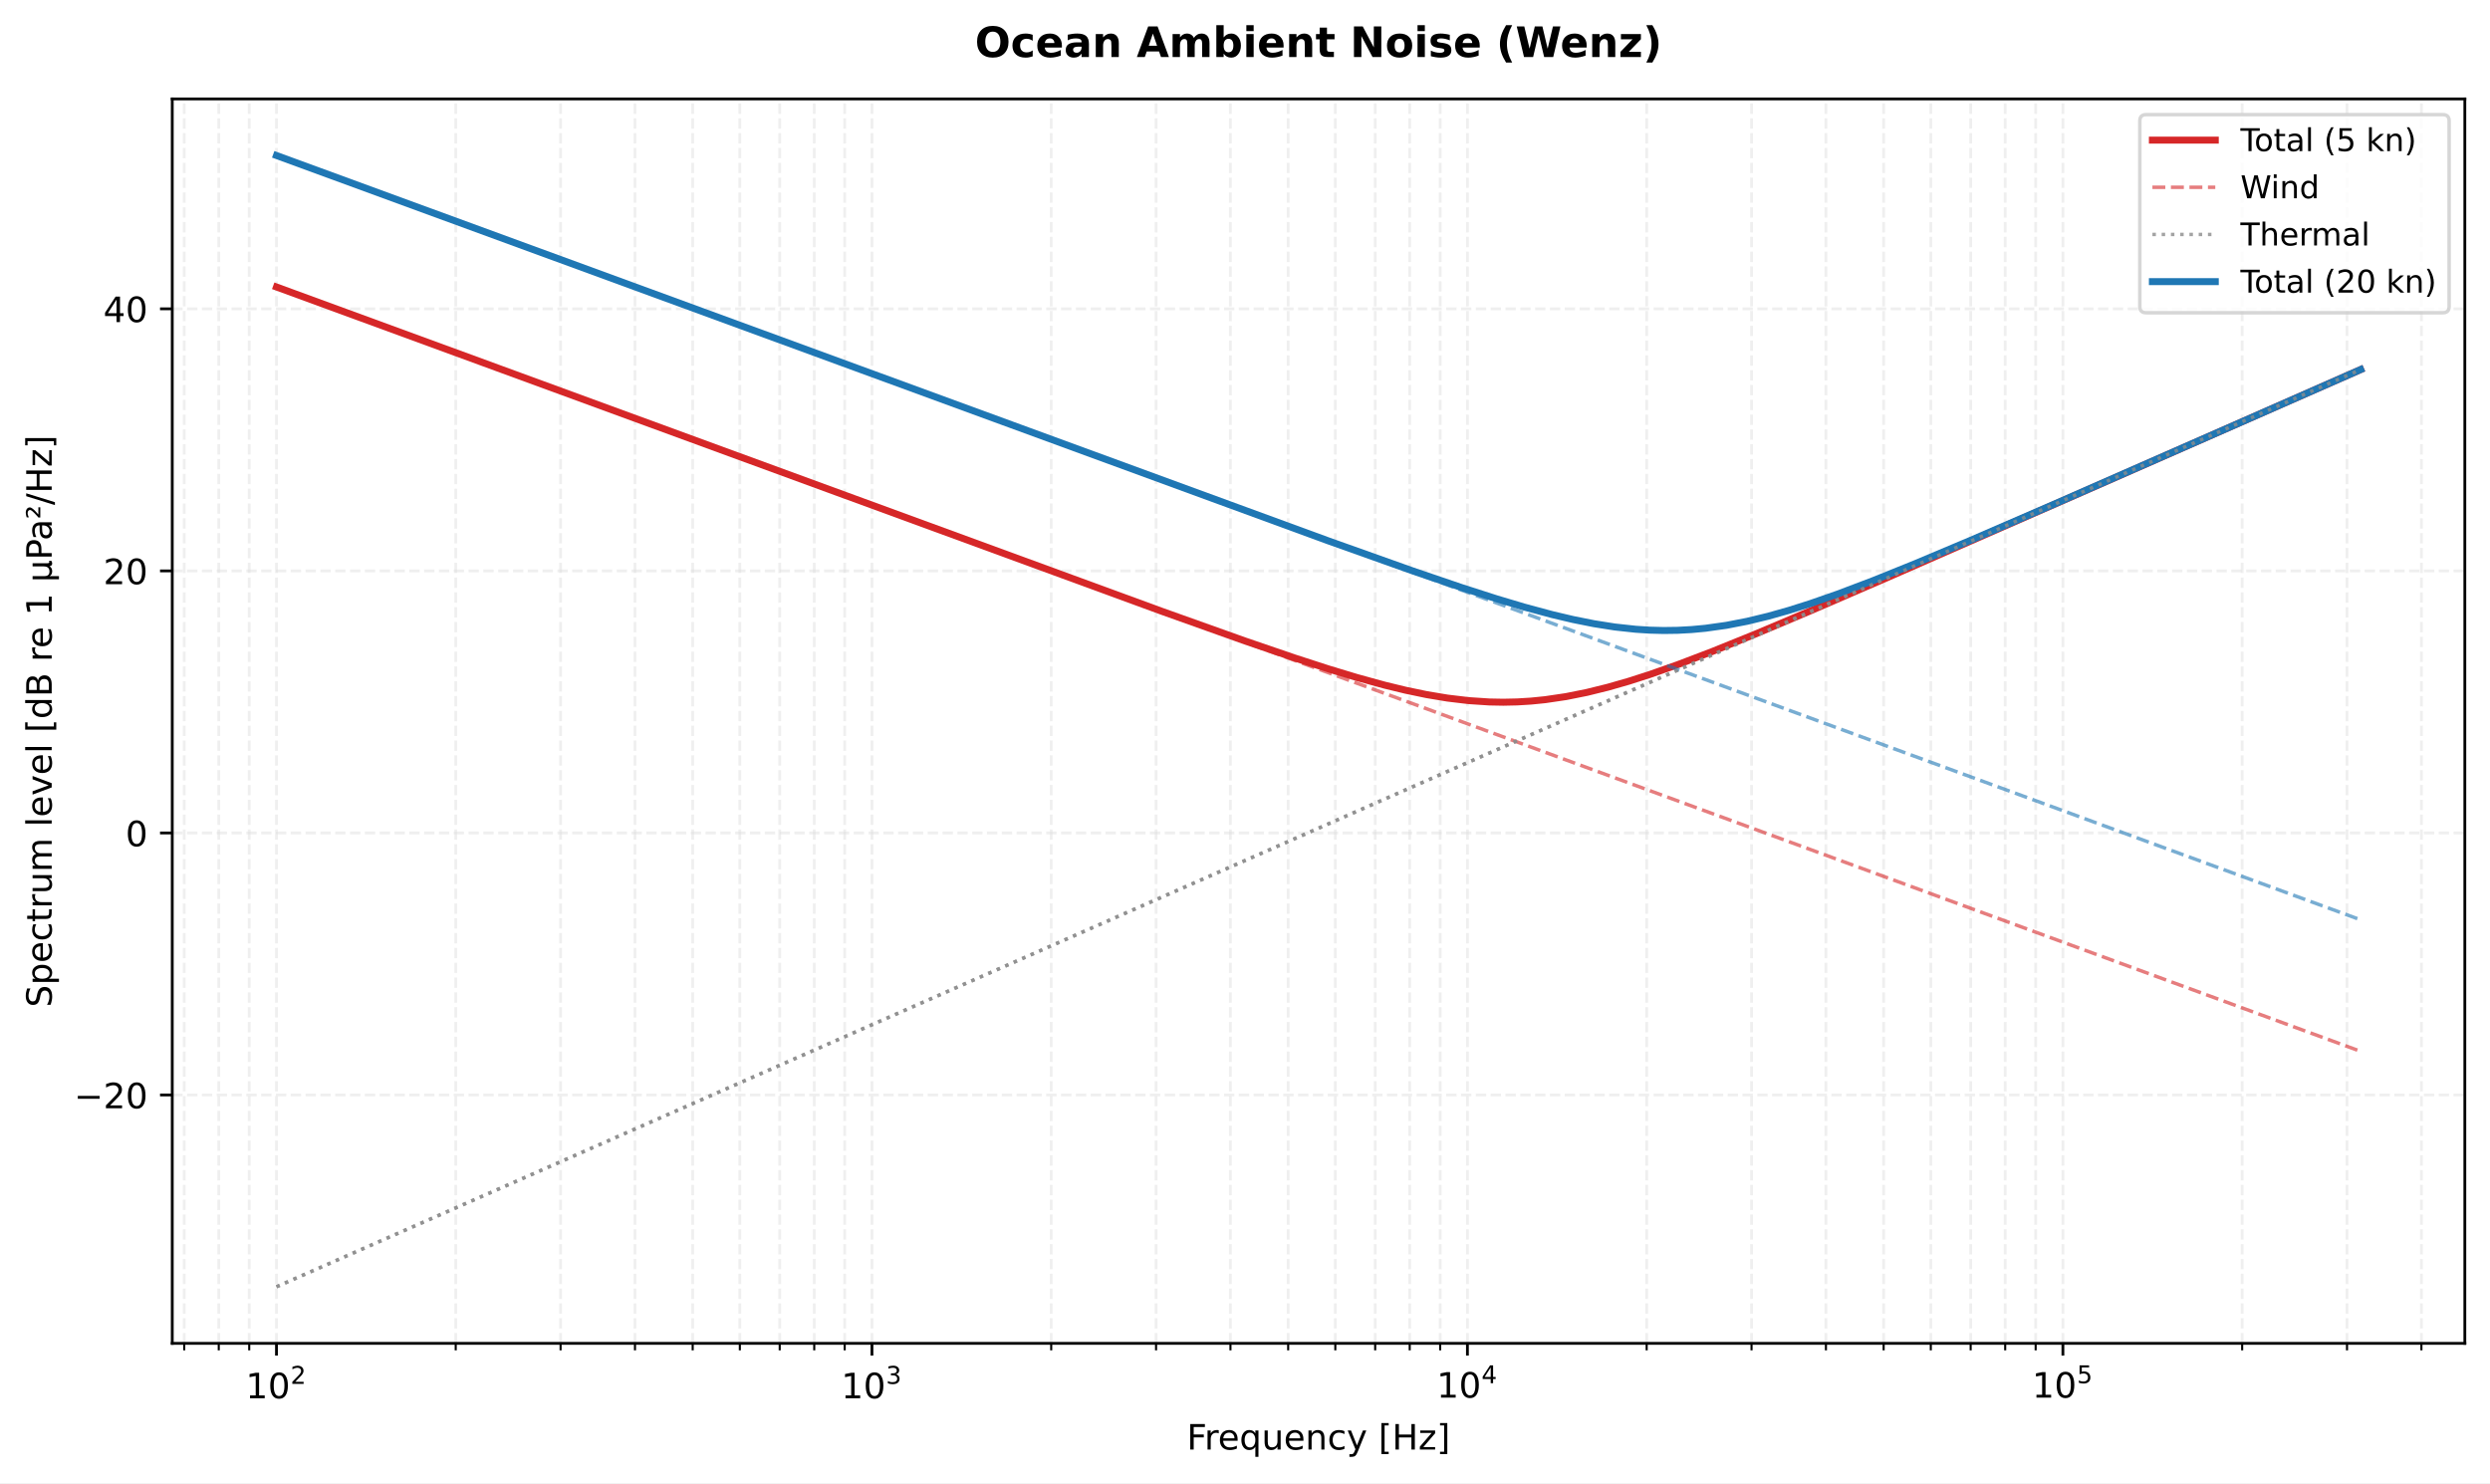
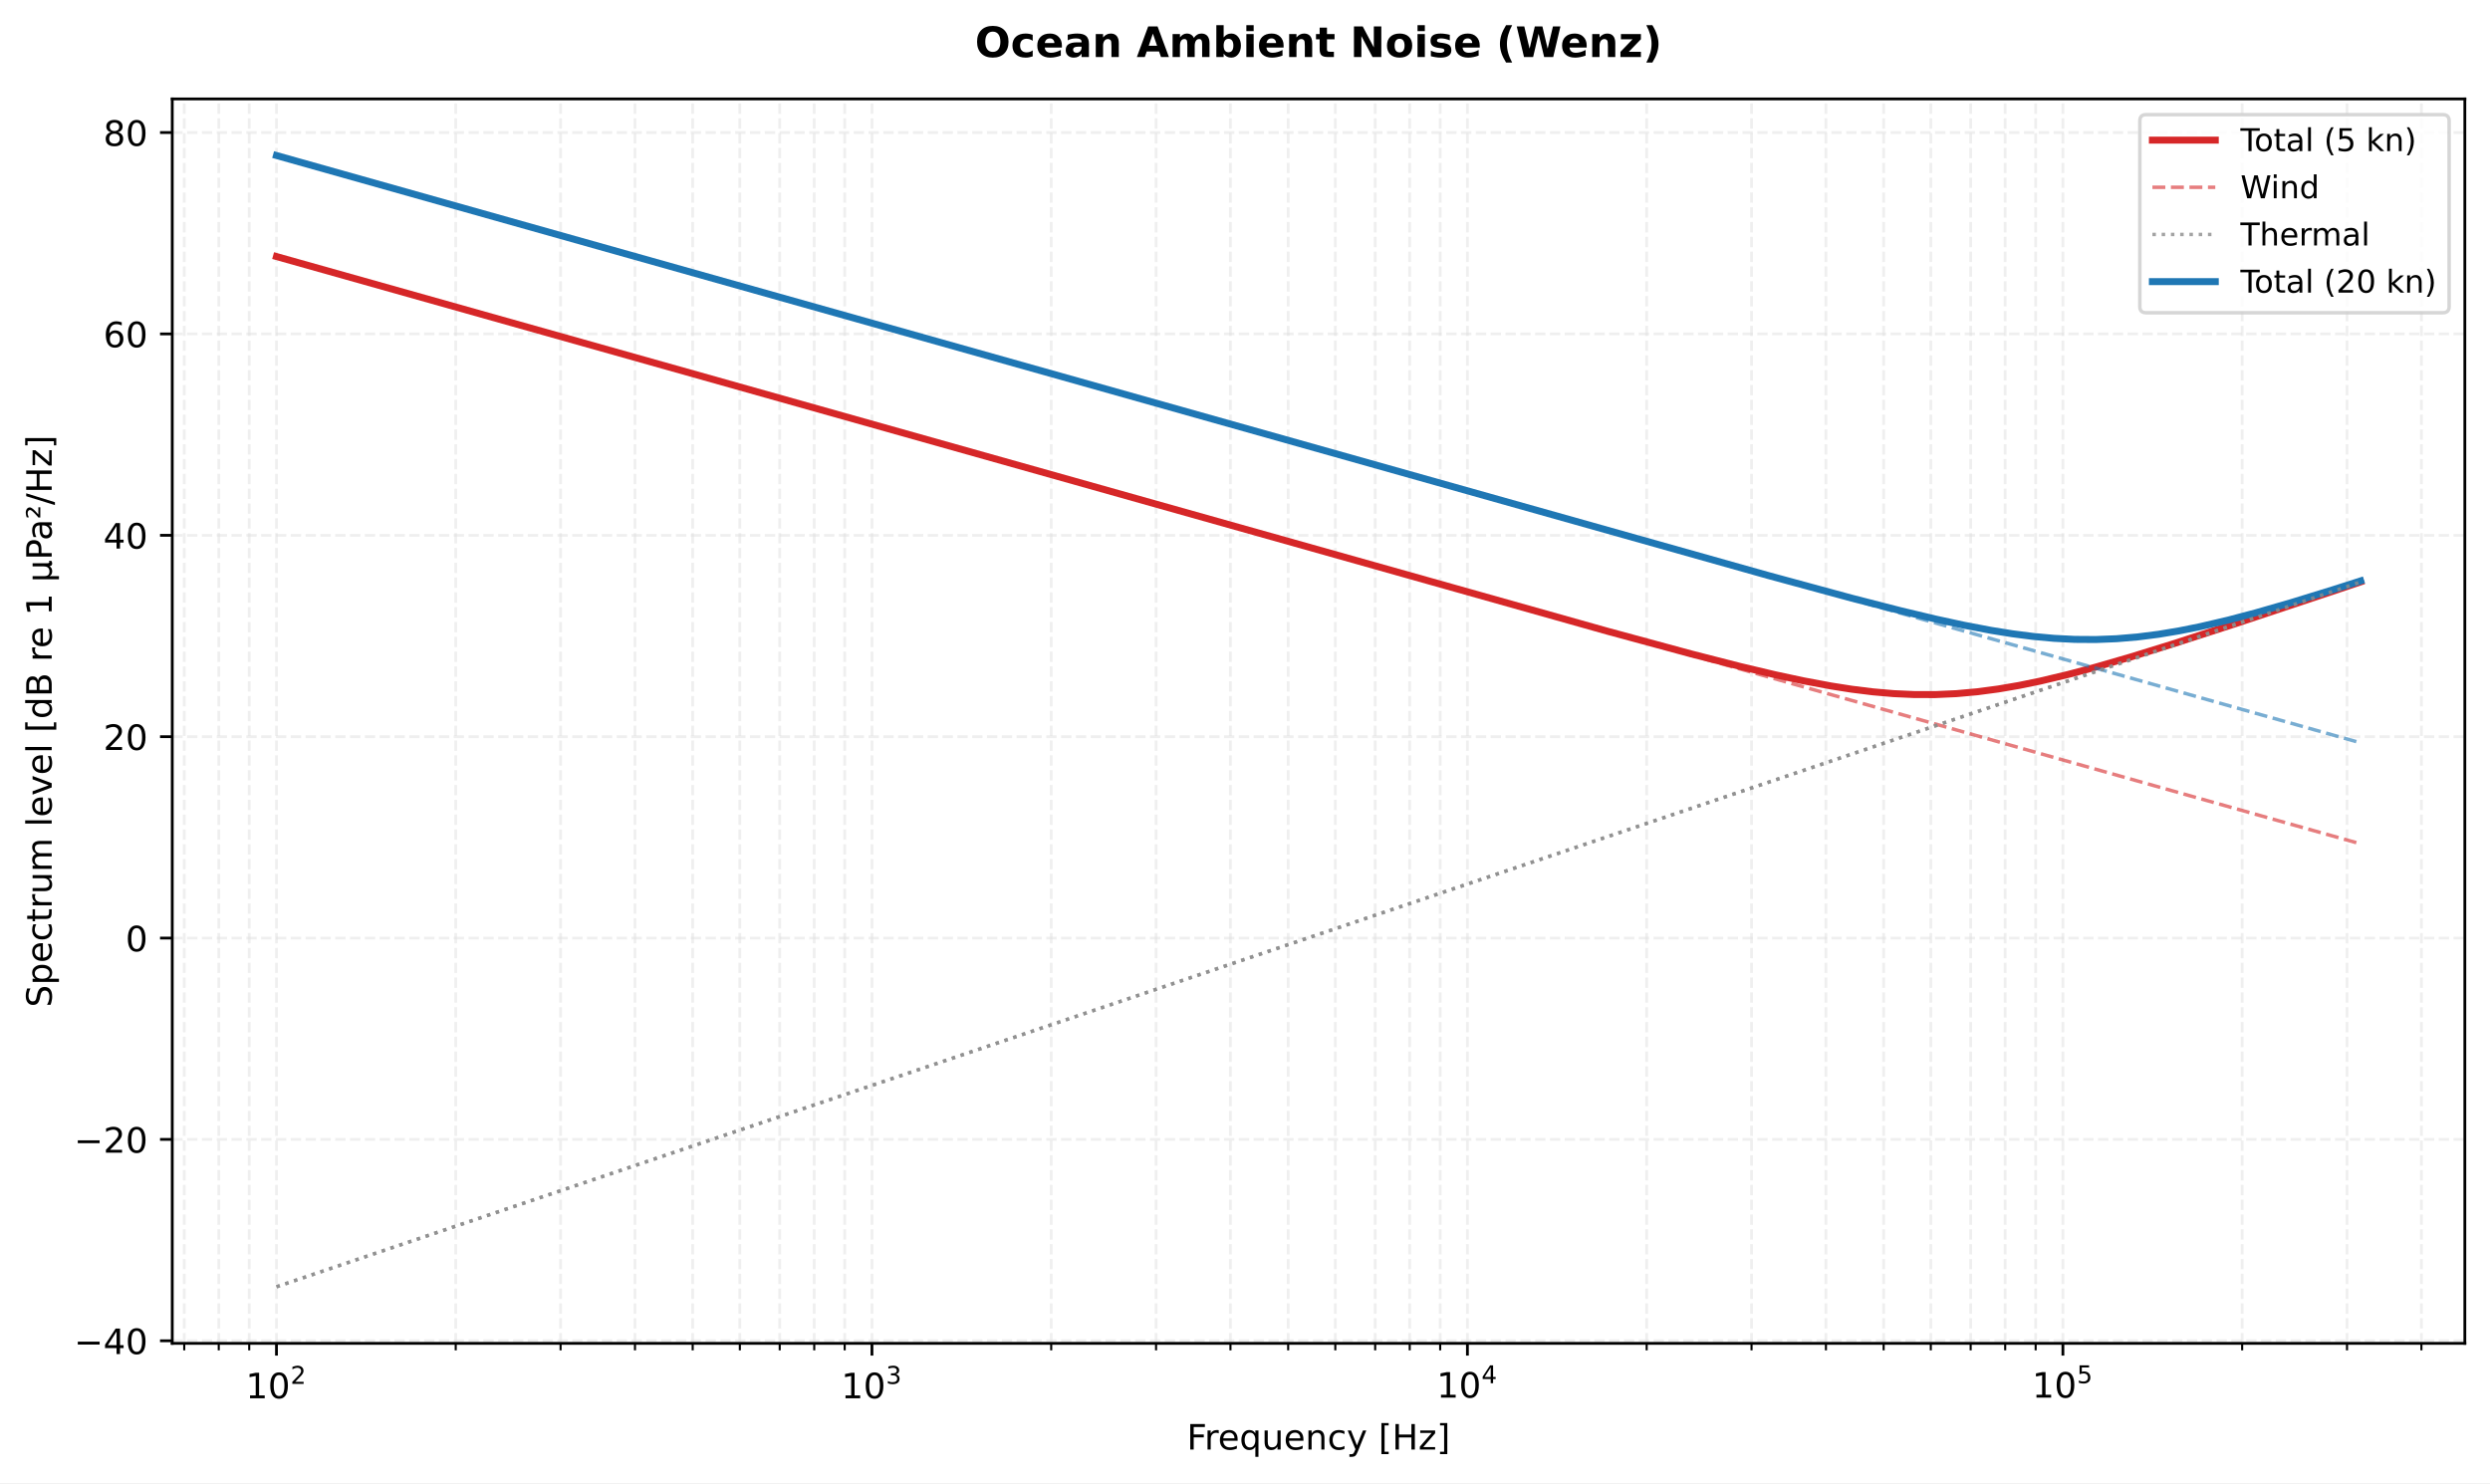
<svg xmlns="http://www.w3.org/2000/svg" xmlns:xlink="http://www.w3.org/1999/xlink" width="712.703pt" height="424.517pt" viewBox="0 0 712.703 424.517" version="1.1">
  <defs>
    <style type="text/css">*{stroke-linejoin: round; stroke-linecap: butt}</style>
  </defs>
  <g id="figure_1">
    <g id="patch_1">
      <path d="M 0 424.517  L 712.703 424.517  L 712.703 0  L 0 0  z " style="fill: #ffffff" />
    </g>
    <g id="axes_1">
      <g id="patch_2">
        <path d="M 49.305 384.513  L 705.503 384.513  L 705.503 28.318  L 49.305 28.318  z " style="fill: #ffffff" />
      </g>
      <g id="matplotlib.axis_1">
        <g id="xtick_1">
          <g id="line2d_1">
            <path d="M 79.133 384.513  L 79.133 28.318  " clip-path="url(#p67a39b781a)" style="fill: none; stroke-dasharray: 2.96,1.28; stroke-dashoffset: 0; stroke: #e0e0e0; stroke-opacity: 0.5; stroke-width: 0.8" />
          </g>
          <g id="line2d_2">
            <defs>
              <path id="m3d27035b55" d="M 0 0  L 0 3.5  " style="stroke: #000000; stroke-width: 0.8" />
            </defs>
            <g>
              <use xlink:href="#m3d27035b55" x="79.133" y="384.513" style="stroke: #000000; stroke-width: 0.8" />
            </g>
          </g>
          <g id="text_1">
            <g transform="translate(70.33263 400.9134)">
              <text>
                <tspan x="0" y="-0.675" style="font-size: 10px; font-family: 'DejaVu Sans'">1</tspan>
                <tspan x="6.362" y="-0.675" style="font-size: 10px; font-family: 'DejaVu Sans'">0</tspan>
                <tspan x="12.82" y="-4.805" style="font-size: 7px; font-family: 'DejaVu Sans'">2</tspan>
              </text>
            </g>
          </g>
        </g>
        <g id="xtick_2">
          <g id="line2d_3">
            <path d="M 249.574 384.513  L 249.574 28.318  " clip-path="url(#p67a39b781a)" style="fill: none; stroke-dasharray: 2.96,1.28; stroke-dashoffset: 0; stroke: #e0e0e0; stroke-opacity: 0.5; stroke-width: 0.8" />
          </g>
          <g id="line2d_4">
            <g>
              <use xlink:href="#m3d27035b55" x="249.574" y="384.513" style="stroke: #000000; stroke-width: 0.8" />
            </g>
          </g>
          <g id="text_2">
            <g transform="translate(240.7736 400.9134)">
              <text>
                <tspan x="0" y="-0.675" style="font-size: 10px; font-family: 'DejaVu Sans'">1</tspan>
                <tspan x="6.362" y="-0.675" style="font-size: 10px; font-family: 'DejaVu Sans'">0</tspan>
                <tspan x="12.82" y="-4.805" style="font-size: 7px; font-family: 'DejaVu Sans'">3</tspan>
              </text>
            </g>
          </g>
        </g>
        <g id="xtick_3">
          <g id="line2d_5">
            <path d="M 420.015 384.513  L 420.015 28.318  " clip-path="url(#p67a39b781a)" style="fill: none; stroke-dasharray: 2.96,1.28; stroke-dashoffset: 0; stroke: #e0e0e0; stroke-opacity: 0.5; stroke-width: 0.8" />
          </g>
          <g id="line2d_6">
            <g>
              <use xlink:href="#m3d27035b55" x="420.015" y="384.513" style="stroke: #000000; stroke-width: 0.8" />
            </g>
          </g>
          <g id="text_3">
            <g transform="translate(411.2145 400.8134)">
              <text>
                <tspan x="0" y="-0.762" style="font-size: 10px; font-family: 'DejaVu Sans'">1</tspan>
                <tspan x="6.362" y="-0.762" style="font-size: 10px; font-family: 'DejaVu Sans'">0</tspan>
                <tspan x="12.82" y="-4.892" style="font-size: 7px; font-family: 'DejaVu Sans'">4</tspan>
              </text>
            </g>
          </g>
        </g>
        <g id="xtick_4">
          <g id="line2d_7">
            <path d="M 590.455 384.513  L 590.455 28.318  " clip-path="url(#p67a39b781a)" style="fill: none; stroke-dasharray: 2.96,1.28; stroke-dashoffset: 0; stroke: #e0e0e0; stroke-opacity: 0.5; stroke-width: 0.8" />
          </g>
          <g id="line2d_8">
            <g>
              <use xlink:href="#m3d27035b55" x="590.455" y="384.513" style="stroke: #000000; stroke-width: 0.8" />
            </g>
          </g>
          <g id="text_4">
            <g transform="translate(581.6555 400.8134)">
              <text>
                <tspan x="0" y="-0.762" style="font-size: 10px; font-family: 'DejaVu Sans'">1</tspan>
                <tspan x="6.362" y="-0.762" style="font-size: 10px; font-family: 'DejaVu Sans'">0</tspan>
                <tspan x="12.82" y="-4.892" style="font-size: 7px; font-family: 'DejaVu Sans'">5</tspan>
              </text>
            </g>
          </g>
        </g>
        <g id="xtick_5">
          <g id="line2d_9">
            <path d="M 52.731 384.513  L 52.731 28.318  " clip-path="url(#p67a39b781a)" style="fill: none; stroke-dasharray: 2.96,1.28; stroke-dashoffset: 0; stroke: #e0e0e0; stroke-opacity: 0.5; stroke-width: 0.8" />
          </g>
          <g id="line2d_10">
            <defs>
              <path id="md1b22fa4b4" d="M 0 0  L 0 2  " style="stroke: #000000; stroke-width: 0.6" />
            </defs>
            <g>
              <use xlink:href="#md1b22fa4b4" x="52.731" y="384.513" style="stroke: #000000; stroke-width: 0.6" />
            </g>
          </g>
        </g>
        <g id="xtick_6">
          <g id="line2d_11">
            <path d="M 62.615 384.513  L 62.615 28.318  " clip-path="url(#p67a39b781a)" style="fill: none; stroke-dasharray: 2.96,1.28; stroke-dashoffset: 0; stroke: #e0e0e0; stroke-opacity: 0.5; stroke-width: 0.8" />
          </g>
          <g id="line2d_12">
            <g>
              <use xlink:href="#md1b22fa4b4" x="62.615" y="384.513" style="stroke: #000000; stroke-width: 0.6" />
            </g>
          </g>
        </g>
        <g id="xtick_7">
          <g id="line2d_13">
            <path d="M 71.334 384.513  L 71.334 28.318  " clip-path="url(#p67a39b781a)" style="fill: none; stroke-dasharray: 2.96,1.28; stroke-dashoffset: 0; stroke: #e0e0e0; stroke-opacity: 0.5; stroke-width: 0.8" />
          </g>
          <g id="line2d_14">
            <g>
              <use xlink:href="#md1b22fa4b4" x="71.334" y="384.513" style="stroke: #000000; stroke-width: 0.6" />
            </g>
          </g>
        </g>
        <g id="xtick_8">
          <g id="line2d_15">
            <path d="M 130.44 384.513  L 130.44 28.318  " clip-path="url(#p67a39b781a)" style="fill: none; stroke-dasharray: 2.96,1.28; stroke-dashoffset: 0; stroke: #e0e0e0; stroke-opacity: 0.5; stroke-width: 0.8" />
          </g>
          <g id="line2d_16">
            <g>
              <use xlink:href="#md1b22fa4b4" x="130.44" y="384.513" style="stroke: #000000; stroke-width: 0.6" />
            </g>
          </g>
        </g>
        <g id="xtick_9">
          <g id="line2d_17">
            <path d="M 160.454 384.513  L 160.454 28.318  " clip-path="url(#p67a39b781a)" style="fill: none; stroke-dasharray: 2.96,1.28; stroke-dashoffset: 0; stroke: #e0e0e0; stroke-opacity: 0.5; stroke-width: 0.8" />
          </g>
          <g id="line2d_18">
            <g>
              <use xlink:href="#md1b22fa4b4" x="160.454" y="384.513" style="stroke: #000000; stroke-width: 0.6" />
            </g>
          </g>
        </g>
        <g id="xtick_10">
          <g id="line2d_19">
            <path d="M 181.748 384.513  L 181.748 28.318  " clip-path="url(#p67a39b781a)" style="fill: none; stroke-dasharray: 2.96,1.28; stroke-dashoffset: 0; stroke: #e0e0e0; stroke-opacity: 0.5; stroke-width: 0.8" />
          </g>
          <g id="line2d_20">
            <g>
              <use xlink:href="#md1b22fa4b4" x="181.748" y="384.513" style="stroke: #000000; stroke-width: 0.6" />
            </g>
          </g>
        </g>
        <g id="xtick_11">
          <g id="line2d_21">
            <path d="M 198.266 384.513  L 198.266 28.318  " clip-path="url(#p67a39b781a)" style="fill: none; stroke-dasharray: 2.96,1.28; stroke-dashoffset: 0; stroke: #e0e0e0; stroke-opacity: 0.5; stroke-width: 0.8" />
          </g>
          <g id="line2d_22">
            <g>
              <use xlink:href="#md1b22fa4b4" x="198.266" y="384.513" style="stroke: #000000; stroke-width: 0.6" />
            </g>
          </g>
        </g>
        <g id="xtick_12">
          <g id="line2d_23">
            <path d="M 211.761 384.513  L 211.761 28.318  " clip-path="url(#p67a39b781a)" style="fill: none; stroke-dasharray: 2.96,1.28; stroke-dashoffset: 0; stroke: #e0e0e0; stroke-opacity: 0.5; stroke-width: 0.8" />
          </g>
          <g id="line2d_24">
            <g>
              <use xlink:href="#md1b22fa4b4" x="211.761" y="384.513" style="stroke: #000000; stroke-width: 0.6" />
            </g>
          </g>
        </g>
        <g id="xtick_13">
          <g id="line2d_25">
            <path d="M 223.172 384.513  L 223.172 28.318  " clip-path="url(#p67a39b781a)" style="fill: none; stroke-dasharray: 2.96,1.28; stroke-dashoffset: 0; stroke: #e0e0e0; stroke-opacity: 0.5; stroke-width: 0.8" />
          </g>
          <g id="line2d_26">
            <g>
              <use xlink:href="#md1b22fa4b4" x="223.172" y="384.513" style="stroke: #000000; stroke-width: 0.6" />
            </g>
          </g>
        </g>
        <g id="xtick_14">
          <g id="line2d_27">
            <path d="M 233.056 384.513  L 233.056 28.318  " clip-path="url(#p67a39b781a)" style="fill: none; stroke-dasharray: 2.96,1.28; stroke-dashoffset: 0; stroke: #e0e0e0; stroke-opacity: 0.5; stroke-width: 0.8" />
          </g>
          <g id="line2d_28">
            <g>
              <use xlink:href="#md1b22fa4b4" x="233.056" y="384.513" style="stroke: #000000; stroke-width: 0.6" />
            </g>
          </g>
        </g>
        <g id="xtick_15">
          <g id="line2d_29">
            <path d="M 241.775 384.513  L 241.775 28.318  " clip-path="url(#p67a39b781a)" style="fill: none; stroke-dasharray: 2.96,1.28; stroke-dashoffset: 0; stroke: #e0e0e0; stroke-opacity: 0.5; stroke-width: 0.8" />
          </g>
          <g id="line2d_30">
            <g>
              <use xlink:href="#md1b22fa4b4" x="241.775" y="384.513" style="stroke: #000000; stroke-width: 0.6" />
            </g>
          </g>
        </g>
        <g id="xtick_16">
          <g id="line2d_31">
            <path d="M 300.881 384.513  L 300.881 28.318  " clip-path="url(#p67a39b781a)" style="fill: none; stroke-dasharray: 2.96,1.28; stroke-dashoffset: 0; stroke: #e0e0e0; stroke-opacity: 0.5; stroke-width: 0.8" />
          </g>
          <g id="line2d_32">
            <g>
              <use xlink:href="#md1b22fa4b4" x="300.881" y="384.513" style="stroke: #000000; stroke-width: 0.6" />
            </g>
          </g>
        </g>
        <g id="xtick_17">
          <g id="line2d_33">
            <path d="M 330.895 384.513  L 330.895 28.318  " clip-path="url(#p67a39b781a)" style="fill: none; stroke-dasharray: 2.96,1.28; stroke-dashoffset: 0; stroke: #e0e0e0; stroke-opacity: 0.5; stroke-width: 0.8" />
          </g>
          <g id="line2d_34">
            <g>
              <use xlink:href="#md1b22fa4b4" x="330.895" y="384.513" style="stroke: #000000; stroke-width: 0.6" />
            </g>
          </g>
        </g>
        <g id="xtick_18">
          <g id="line2d_35">
            <path d="M 352.189 384.513  L 352.189 28.318  " clip-path="url(#p67a39b781a)" style="fill: none; stroke-dasharray: 2.96,1.28; stroke-dashoffset: 0; stroke: #e0e0e0; stroke-opacity: 0.5; stroke-width: 0.8" />
          </g>
          <g id="line2d_36">
            <g>
              <use xlink:href="#md1b22fa4b4" x="352.189" y="384.513" style="stroke: #000000; stroke-width: 0.6" />
            </g>
          </g>
        </g>
        <g id="xtick_19">
          <g id="line2d_37">
            <path d="M 368.707 384.513  L 368.707 28.318  " clip-path="url(#p67a39b781a)" style="fill: none; stroke-dasharray: 2.96,1.28; stroke-dashoffset: 0; stroke: #e0e0e0; stroke-opacity: 0.5; stroke-width: 0.8" />
          </g>
          <g id="line2d_38">
            <g>
              <use xlink:href="#md1b22fa4b4" x="368.707" y="384.513" style="stroke: #000000; stroke-width: 0.6" />
            </g>
          </g>
        </g>
        <g id="xtick_20">
          <g id="line2d_39">
            <path d="M 382.202 384.513  L 382.202 28.318  " clip-path="url(#p67a39b781a)" style="fill: none; stroke-dasharray: 2.96,1.28; stroke-dashoffset: 0; stroke: #e0e0e0; stroke-opacity: 0.5; stroke-width: 0.8" />
          </g>
          <g id="line2d_40">
            <g>
              <use xlink:href="#md1b22fa4b4" x="382.202" y="384.513" style="stroke: #000000; stroke-width: 0.6" />
            </g>
          </g>
        </g>
        <g id="xtick_21">
          <g id="line2d_41">
            <path d="M 393.613 384.513  L 393.613 28.318  " clip-path="url(#p67a39b781a)" style="fill: none; stroke-dasharray: 2.96,1.28; stroke-dashoffset: 0; stroke: #e0e0e0; stroke-opacity: 0.5; stroke-width: 0.8" />
          </g>
          <g id="line2d_42">
            <g>
              <use xlink:href="#md1b22fa4b4" x="393.613" y="384.513" style="stroke: #000000; stroke-width: 0.6" />
            </g>
          </g>
        </g>
        <g id="xtick_22">
          <g id="line2d_43">
            <path d="M 403.497 384.513  L 403.497 28.318  " clip-path="url(#p67a39b781a)" style="fill: none; stroke-dasharray: 2.96,1.28; stroke-dashoffset: 0; stroke: #e0e0e0; stroke-opacity: 0.5; stroke-width: 0.8" />
          </g>
          <g id="line2d_44">
            <g>
              <use xlink:href="#md1b22fa4b4" x="403.497" y="384.513" style="stroke: #000000; stroke-width: 0.6" />
            </g>
          </g>
        </g>
        <g id="xtick_23">
          <g id="line2d_45">
            <path d="M 412.216 384.513  L 412.216 28.318  " clip-path="url(#p67a39b781a)" style="fill: none; stroke-dasharray: 2.96,1.28; stroke-dashoffset: 0; stroke: #e0e0e0; stroke-opacity: 0.5; stroke-width: 0.8" />
          </g>
          <g id="line2d_46">
            <g>
              <use xlink:href="#md1b22fa4b4" x="412.216" y="384.513" style="stroke: #000000; stroke-width: 0.6" />
            </g>
          </g>
        </g>
        <g id="xtick_24">
          <g id="line2d_47">
            <path d="M 471.322 384.513  L 471.322 28.318  " clip-path="url(#p67a39b781a)" style="fill: none; stroke-dasharray: 2.96,1.28; stroke-dashoffset: 0; stroke: #e0e0e0; stroke-opacity: 0.5; stroke-width: 0.8" />
          </g>
          <g id="line2d_48">
            <g>
              <use xlink:href="#md1b22fa4b4" x="471.322" y="384.513" style="stroke: #000000; stroke-width: 0.6" />
            </g>
          </g>
        </g>
        <g id="xtick_25">
          <g id="line2d_49">
            <path d="M 501.336 384.513  L 501.336 28.318  " clip-path="url(#p67a39b781a)" style="fill: none; stroke-dasharray: 2.96,1.28; stroke-dashoffset: 0; stroke: #e0e0e0; stroke-opacity: 0.5; stroke-width: 0.8" />
          </g>
          <g id="line2d_50">
            <g>
              <use xlink:href="#md1b22fa4b4" x="501.336" y="384.513" style="stroke: #000000; stroke-width: 0.6" />
            </g>
          </g>
        </g>
        <g id="xtick_26">
          <g id="line2d_51">
            <path d="M 522.63 384.513  L 522.63 28.318  " clip-path="url(#p67a39b781a)" style="fill: none; stroke-dasharray: 2.96,1.28; stroke-dashoffset: 0; stroke: #e0e0e0; stroke-opacity: 0.5; stroke-width: 0.8" />
          </g>
          <g id="line2d_52">
            <g>
              <use xlink:href="#md1b22fa4b4" x="522.63" y="384.513" style="stroke: #000000; stroke-width: 0.6" />
            </g>
          </g>
        </g>
        <g id="xtick_27">
          <g id="line2d_53">
            <path d="M 539.148 384.513  L 539.148 28.318  " clip-path="url(#p67a39b781a)" style="fill: none; stroke-dasharray: 2.96,1.28; stroke-dashoffset: 0; stroke: #e0e0e0; stroke-opacity: 0.5; stroke-width: 0.8" />
          </g>
          <g id="line2d_54">
            <g>
              <use xlink:href="#md1b22fa4b4" x="539.148" y="384.513" style="stroke: #000000; stroke-width: 0.6" />
            </g>
          </g>
        </g>
        <g id="xtick_28">
          <g id="line2d_55">
            <path d="M 552.643 384.513  L 552.643 28.318  " clip-path="url(#p67a39b781a)" style="fill: none; stroke-dasharray: 2.96,1.28; stroke-dashoffset: 0; stroke: #e0e0e0; stroke-opacity: 0.5; stroke-width: 0.8" />
          </g>
          <g id="line2d_56">
            <g>
              <use xlink:href="#md1b22fa4b4" x="552.643" y="384.513" style="stroke: #000000; stroke-width: 0.6" />
            </g>
          </g>
        </g>
        <g id="xtick_29">
          <g id="line2d_57">
            <path d="M 564.054 384.513  L 564.054 28.318  " clip-path="url(#p67a39b781a)" style="fill: none; stroke-dasharray: 2.96,1.28; stroke-dashoffset: 0; stroke: #e0e0e0; stroke-opacity: 0.5; stroke-width: 0.8" />
          </g>
          <g id="line2d_58">
            <g>
              <use xlink:href="#md1b22fa4b4" x="564.054" y="384.513" style="stroke: #000000; stroke-width: 0.6" />
            </g>
          </g>
        </g>
        <g id="xtick_30">
          <g id="line2d_59">
            <path d="M 573.938 384.513  L 573.938 28.318  " clip-path="url(#p67a39b781a)" style="fill: none; stroke-dasharray: 2.96,1.28; stroke-dashoffset: 0; stroke: #e0e0e0; stroke-opacity: 0.5; stroke-width: 0.8" />
          </g>
          <g id="line2d_60">
            <g>
              <use xlink:href="#md1b22fa4b4" x="573.938" y="384.513" style="stroke: #000000; stroke-width: 0.6" />
            </g>
          </g>
        </g>
        <g id="xtick_31">
          <g id="line2d_61">
            <path d="M 582.657 384.513  L 582.657 28.318  " clip-path="url(#p67a39b781a)" style="fill: none; stroke-dasharray: 2.96,1.28; stroke-dashoffset: 0; stroke: #e0e0e0; stroke-opacity: 0.5; stroke-width: 0.8" />
          </g>
          <g id="line2d_62">
            <g>
              <use xlink:href="#md1b22fa4b4" x="582.657" y="384.513" style="stroke: #000000; stroke-width: 0.6" />
            </g>
          </g>
        </g>
        <g id="xtick_32">
          <g id="line2d_63">
            <path d="M 641.763 384.513  L 641.763 28.318  " clip-path="url(#p67a39b781a)" style="fill: none; stroke-dasharray: 2.96,1.28; stroke-dashoffset: 0; stroke: #e0e0e0; stroke-opacity: 0.5; stroke-width: 0.8" />
          </g>
          <g id="line2d_64">
            <g>
              <use xlink:href="#md1b22fa4b4" x="641.763" y="384.513" style="stroke: #000000; stroke-width: 0.6" />
            </g>
          </g>
        </g>
        <g id="xtick_33">
          <g id="line2d_65">
            <path d="M 671.776 384.513  L 671.776 28.318  " clip-path="url(#p67a39b781a)" style="fill: none; stroke-dasharray: 2.96,1.28; stroke-dashoffset: 0; stroke: #e0e0e0; stroke-opacity: 0.5; stroke-width: 0.8" />
          </g>
          <g id="line2d_66">
            <g>
              <use xlink:href="#md1b22fa4b4" x="671.776" y="384.513" style="stroke: #000000; stroke-width: 0.6" />
            </g>
          </g>
        </g>
        <g id="xtick_34">
          <g id="line2d_67">
            <path d="M 693.071 384.513  L 693.071 28.318  " clip-path="url(#p67a39b781a)" style="fill: none; stroke-dasharray: 2.96,1.28; stroke-dashoffset: 0; stroke: #e0e0e0; stroke-opacity: 0.5; stroke-width: 0.8" />
          </g>
          <g id="line2d_68">
            <g>
              <use xlink:href="#md1b22fa4b4" x="693.071" y="384.513" style="stroke: #000000; stroke-width: 0.6" />
            </g>
          </g>
        </g>
        <g id="text_5">
          <text style="font-size: 10px; font-family: 'DejaVu Sans', 'Bitstream Vera Sans', 'Computer Modern Sans Serif', 'Lucida Grande', 'Verdana', 'Geneva', 'Lucid', 'Arial', 'Helvetica', 'Avant Garde', sans-serif; text-anchor: middle" x="377.404" y="414.914" transform="rotate(-0 377.4043 414.9142)">Frequency [Hz]</text>
        </g>
      </g>
      <g id="matplotlib.axis_2">
        <g id="ytick_1">
          <g id="line2d_69">
-             <path d="M 49.305 313.427  L 705.503 313.427  " clip-path="url(#p67a39b781a)" style="fill: none; stroke-dasharray: 2.96,1.28; stroke-dashoffset: 0; stroke: #e0e0e0; stroke-opacity: 0.5; stroke-width: 0.8" />
+             <path d="M 49.305 383.779  L 705.503 383.779  " clip-path="url(#p67a39b781a)" style="fill: none; stroke-dasharray: 2.96,1.28; stroke-dashoffset: 0; stroke: #e0e0e0; stroke-opacity: 0.5; stroke-width: 0.8" />
          </g>
          <g id="line2d_70">
            <defs>
              <path id="mef640d9f3a" d="M 0 0  L -3.5 0  " style="stroke: #000000; stroke-width: 0.8" />
            </defs>
            <g>
-               <use xlink:href="#mef640d9f3a" x="49.305" y="313.427" style="stroke: #000000; stroke-width: 0.8" />
+               <use xlink:href="#mef640d9f3a" x="49.305" y="383.779" style="stroke: #000000; stroke-width: 0.8" />
            </g>
          </g>
          <g id="text_6">
-             <text style="font-size: 10px; font-family: 'DejaVu Sans', 'Bitstream Vera Sans', 'Computer Modern Sans Serif', 'Lucida Grande', 'Verdana', 'Geneva', 'Lucid', 'Arial', 'Helvetica', 'Avant Garde', sans-serif; text-anchor: end" x="42.305" y="317.226" transform="rotate(-0 42.30547 317.2257)">−20</text>
+             <text style="font-size: 10px; font-family: 'DejaVu Sans', 'Bitstream Vera Sans', 'Computer Modern Sans Serif', 'Lucida Grande', 'Verdana', 'Geneva', 'Lucid', 'Arial', 'Helvetica', 'Avant Garde', sans-serif; text-anchor: end" x="42.305" y="387.578" transform="rotate(-0 42.30547 387.5783)">−40</text>
          </g>
        </g>
        <g id="ytick_2">
          <g id="line2d_71">
-             <path d="M 49.305 238.416  L 705.503 238.416  " clip-path="url(#p67a39b781a)" style="fill: none; stroke-dasharray: 2.96,1.28; stroke-dashoffset: 0; stroke: #e0e0e0; stroke-opacity: 0.5; stroke-width: 0.8" />
+             <path d="M 49.305 326.14  L 705.503 326.14  " clip-path="url(#p67a39b781a)" style="fill: none; stroke-dasharray: 2.96,1.28; stroke-dashoffset: 0; stroke: #e0e0e0; stroke-opacity: 0.5; stroke-width: 0.8" />
          </g>
          <g id="line2d_72">
            <g>
-               <use xlink:href="#mef640d9f3a" x="49.305" y="238.416" style="stroke: #000000; stroke-width: 0.8" />
+               <use xlink:href="#mef640d9f3a" x="49.305" y="326.14" style="stroke: #000000; stroke-width: 0.8" />
            </g>
          </g>
          <g id="text_7">
-             <text style="font-size: 10px; font-family: 'DejaVu Sans', 'Bitstream Vera Sans', 'Computer Modern Sans Serif', 'Lucida Grande', 'Verdana', 'Geneva', 'Lucid', 'Arial', 'Helvetica', 'Avant Garde', sans-serif; text-anchor: end" x="42.305" y="242.215" transform="rotate(-0 42.30547 242.2147)">0</text>
+             <text style="font-size: 10px; font-family: 'DejaVu Sans', 'Bitstream Vera Sans', 'Computer Modern Sans Serif', 'Lucida Grande', 'Verdana', 'Geneva', 'Lucid', 'Arial', 'Helvetica', 'Avant Garde', sans-serif; text-anchor: end" x="42.305" y="329.939" transform="rotate(-0 42.30547 329.9388)">−20</text>
          </g>
        </g>
        <g id="ytick_3">
          <g id="line2d_73">
-             <path d="M 49.305 163.405  L 705.503 163.405  " clip-path="url(#p67a39b781a)" style="fill: none; stroke-dasharray: 2.96,1.28; stroke-dashoffset: 0; stroke: #e0e0e0; stroke-opacity: 0.5; stroke-width: 0.8" />
+             <path d="M 49.305 268.5  L 705.503 268.5  " clip-path="url(#p67a39b781a)" style="fill: none; stroke-dasharray: 2.96,1.28; stroke-dashoffset: 0; stroke: #e0e0e0; stroke-opacity: 0.5; stroke-width: 0.8" />
          </g>
          <g id="line2d_74">
            <g>
-               <use xlink:href="#mef640d9f3a" x="49.305" y="163.405" style="stroke: #000000; stroke-width: 0.8" />
+               <use xlink:href="#mef640d9f3a" x="49.305" y="268.5" style="stroke: #000000; stroke-width: 0.8" />
            </g>
          </g>
          <g id="text_8">
-             <text style="font-size: 10px; font-family: 'DejaVu Sans', 'Bitstream Vera Sans', 'Computer Modern Sans Serif', 'Lucida Grande', 'Verdana', 'Geneva', 'Lucid', 'Arial', 'Helvetica', 'Avant Garde', sans-serif; text-anchor: end" x="42.305" y="167.204" transform="rotate(-0 42.30547 167.2038)">20</text>
+             <text style="font-size: 10px; font-family: 'DejaVu Sans', 'Bitstream Vera Sans', 'Computer Modern Sans Serif', 'Lucida Grande', 'Verdana', 'Geneva', 'Lucid', 'Arial', 'Helvetica', 'Avant Garde', sans-serif; text-anchor: end" x="42.305" y="272.299" transform="rotate(-0 42.30547 272.2993)">0</text>
          </g>
        </g>
        <g id="ytick_4">
          <g id="line2d_75">
-             <path d="M 49.305 88.394  L 705.503 88.394  " clip-path="url(#p67a39b781a)" style="fill: none; stroke-dasharray: 2.96,1.28; stroke-dashoffset: 0; stroke: #e0e0e0; stroke-opacity: 0.5; stroke-width: 0.8" />
+             <path d="M 49.305 210.861  L 705.503 210.861  " clip-path="url(#p67a39b781a)" style="fill: none; stroke-dasharray: 2.96,1.28; stroke-dashoffset: 0; stroke: #e0e0e0; stroke-opacity: 0.5; stroke-width: 0.8" />
          </g>
          <g id="line2d_76">
            <g>
-               <use xlink:href="#mef640d9f3a" x="49.305" y="88.394" style="stroke: #000000; stroke-width: 0.8" />
+               <use xlink:href="#mef640d9f3a" x="49.305" y="210.861" style="stroke: #000000; stroke-width: 0.8" />
            </g>
          </g>
          <g id="text_9">
-             <text style="font-size: 10px; font-family: 'DejaVu Sans', 'Bitstream Vera Sans', 'Computer Modern Sans Serif', 'Lucida Grande', 'Verdana', 'Geneva', 'Lucid', 'Arial', 'Helvetica', 'Avant Garde', sans-serif; text-anchor: end" x="42.305" y="92.193" transform="rotate(-0 42.30547 92.19281)">40</text>
-           </g>
-         </g>
-         <g id="text_10">
+             <text style="font-size: 10px; font-family: 'DejaVu Sans', 'Bitstream Vera Sans', 'Computer Modern Sans Serif', 'Lucida Grande', 'Verdana', 'Geneva', 'Lucid', 'Arial', 'Helvetica', 'Avant Garde', sans-serif; text-anchor: end" x="42.305" y="214.66" transform="rotate(-0 42.30547 214.6598)">20</text>
+           </g>
+         </g>
+         <g id="ytick_5">
+           <g id="line2d_77">
+             <path d="M 49.305 153.222  L 705.503 153.222  " clip-path="url(#p67a39b781a)" style="fill: none; stroke-dasharray: 2.96,1.28; stroke-dashoffset: 0; stroke: #e0e0e0; stroke-opacity: 0.5; stroke-width: 0.8" />
+           </g>
+           <g id="line2d_78">
+             <g>
+               <use xlink:href="#mef640d9f3a" x="49.305" y="153.222" style="stroke: #000000; stroke-width: 0.8" />
+             </g>
+           </g>
+           <g id="text_10">
+             <text style="font-size: 10px; font-family: 'DejaVu Sans', 'Bitstream Vera Sans', 'Computer Modern Sans Serif', 'Lucida Grande', 'Verdana', 'Geneva', 'Lucid', 'Arial', 'Helvetica', 'Avant Garde', sans-serif; text-anchor: end" x="42.305" y="157.02" transform="rotate(-0 42.30547 157.0203)">40</text>
+           </g>
+         </g>
+         <g id="ytick_6">
+           <g id="line2d_79">
+             <path d="M 49.305 95.582  L 705.503 95.582  " clip-path="url(#p67a39b781a)" style="fill: none; stroke-dasharray: 2.96,1.28; stroke-dashoffset: 0; stroke: #e0e0e0; stroke-opacity: 0.5; stroke-width: 0.8" />
+           </g>
+           <g id="line2d_80">
+             <g>
+               <use xlink:href="#mef640d9f3a" x="49.305" y="95.582" style="stroke: #000000; stroke-width: 0.8" />
+             </g>
+           </g>
+           <g id="text_11">
+             <text style="font-size: 10px; font-family: 'DejaVu Sans', 'Bitstream Vera Sans', 'Computer Modern Sans Serif', 'Lucida Grande', 'Verdana', 'Geneva', 'Lucid', 'Arial', 'Helvetica', 'Avant Garde', sans-serif; text-anchor: end" x="42.305" y="99.381" transform="rotate(-0 42.30547 99.38085)">60</text>
+           </g>
+         </g>
+         <g id="ytick_7">
+           <g id="line2d_81">
+             <path d="M 49.305 37.943  L 705.503 37.943  " clip-path="url(#p67a39b781a)" style="fill: none; stroke-dasharray: 2.96,1.28; stroke-dashoffset: 0; stroke: #e0e0e0; stroke-opacity: 0.5; stroke-width: 0.8" />
+           </g>
+           <g id="line2d_82">
+             <g>
+               <use xlink:href="#mef640d9f3a" x="49.305" y="37.943" style="stroke: #000000; stroke-width: 0.8" />
+             </g>
+           </g>
+           <g id="text_12">
+             <text style="font-size: 10px; font-family: 'DejaVu Sans', 'Bitstream Vera Sans', 'Computer Modern Sans Serif', 'Lucida Grande', 'Verdana', 'Geneva', 'Lucid', 'Arial', 'Helvetica', 'Avant Garde', sans-serif; text-anchor: end" x="42.305" y="41.741" transform="rotate(-0 42.30547 41.74136)">80</text>
+           </g>
+         </g>
+         <g id="text_13">
          <text style="font-size: 10px; font-family: 'DejaVu Sans', 'Bitstream Vera Sans', 'Computer Modern Sans Serif', 'Lucida Grande', 'Verdana', 'Geneva', 'Lucid', 'Arial', 'Helvetica', 'Avant Garde', sans-serif; text-anchor: middle" x="14.798" y="206.416" transform="rotate(-90 14.79844 206.4158)">Spectrum level [dB re 1 µPa²/Hz]</text>
        </g>
      </g>
-       <g id="line2d_77">
-         <path d="M 79.133 82.143  L 332.514 174.963  L 356.455 183.502  L 370.421 188.283  L 380.397 191.516  L 388.378 193.928  L 396.358 196.119  L 402.343 197.572  L 408.329 198.818  L 414.314 199.819  L 420.3 200.534  L 426.285 200.929  L 430.275 201.002  L 434.265 200.917  L 438.256 200.674  L 442.246 200.273  L 448.231 199.39  L 454.217 198.191  L 460.202 196.712  L 466.188 194.994  L 472.173 193.075  L 480.153 190.27  L 490.129 186.472  L 502.1 181.631  L 518.061 174.902  L 542.002 164.538  L 593.876 141.779  L 675.676 105.784  L 675.676 105.784  " clip-path="url(#p67a39b781a)" style="fill: none; stroke: #d62728; stroke-width: 2; stroke-linecap: square" />
-       </g>
-       <g id="line2d_78">
-         <path d="M 79.133 82.143  L 675.676 300.925  L 675.676 300.925  " clip-path="url(#p67a39b781a)" style="fill: none; stroke-dasharray: 3.7,1.6; stroke-dashoffset: 0; stroke: #d62728; stroke-opacity: 0.6" />
-       </g>
-       <g id="line2d_79">
-         <path d="M 79.133 368.323  L 675.676 105.784  L 675.676 105.784  " clip-path="url(#p67a39b781a)" style="fill: none; stroke-dasharray: 1,1.65; stroke-dashoffset: 0; stroke: #8c8c8c; stroke-opacity: 0.8" />
-       </g>
-       <g id="line2d_80">
-         <path d="M 79.133 44.509  L 380.397 154.883  L 404.339 163.407  L 418.304 168.167  L 428.28 171.374  L 436.261 173.757  L 444.241 175.907  L 450.226 177.32  L 456.212 178.519  L 462.197 179.464  L 468.183 180.115  L 472.173 180.37  L 476.163 180.472  L 480.153 180.418  L 484.144 180.204  L 488.134 179.833  L 494.119 178.992  L 500.105 177.831  L 506.09 176.385  L 512.075 174.695  L 518.061 172.799  L 526.041 170.018  L 536.017 166.241  L 547.988 161.415  L 563.949 154.697  L 587.89 144.339  L 639.764 121.583  L 675.676 105.783  L 675.676 105.783  " clip-path="url(#p67a39b781a)" style="fill: none; stroke: #1f77b4; stroke-width: 2; stroke-linecap: square" />
-       </g>
-       <g id="line2d_81">
-         <path d="M 79.133 44.509  L 675.676 263.291  L 675.676 263.291  " clip-path="url(#p67a39b781a)" style="fill: none; stroke-dasharray: 3.7,1.6; stroke-dashoffset: 0; stroke: #1f77b4; stroke-opacity: 0.6" />
-       </g>
-       <g id="line2d_82">
-         <path d="M 79.133 368.323  L 675.676 105.784  L 675.676 105.784  " clip-path="url(#p67a39b781a)" style="fill: none; stroke-dasharray: 1,1.65; stroke-dashoffset: 0; stroke: #8c8c8c; stroke-opacity: 0.8" />
+       <g id="line2d_83">
+         <path d="M 79.133 73.428  L 460.202 180.704  L 484.144 187.193  L 498.11 190.768  L 508.085 193.132  L 516.066 194.846  L 524.046 196.34  L 530.032 197.276  L 536.017 198.019  L 542.002 198.539  L 547.988 198.81  L 553.973 198.815  L 559.959 198.546  L 565.944 198.007  L 571.929 197.214  L 577.915 196.191  L 583.9 194.966  L 591.881 193.074  L 599.861 190.949  L 609.837 188.057  L 621.807 184.357  L 639.764 178.545  L 669.691 168.567  L 675.676 166.553  L 675.676 166.553  " clip-path="url(#p67a39b781a)" style="fill: none; stroke: #d62728; stroke-width: 2; stroke-linecap: square" />
+       </g>
+       <g id="line2d_84">
+         <path d="M 79.133 73.428  L 675.676 241.543  L 675.676 241.543  " clip-path="url(#p67a39b781a)" style="fill: none; stroke-dasharray: 3.7,1.6; stroke-dashoffset: 0; stroke: #d62728; stroke-opacity: 0.6" />
+       </g>
+       <g id="line2d_85">
+         <path d="M 79.133 368.323  L 675.676 166.585  L 675.676 166.585  " clip-path="url(#p67a39b781a)" style="fill: none; stroke-dasharray: 1,1.65; stroke-dashoffset: 0; stroke: #8c8c8c; stroke-opacity: 0.8" />
+       </g>
+       <g id="line2d_86">
+         <path d="M 79.133 44.509  L 506.09 164.721  L 530.032 171.22  L 543.997 174.807  L 553.973 177.186  L 561.954 178.918  L 569.934 180.436  L 575.92 181.394  L 581.905 182.163  L 587.89 182.713  L 593.876 183.017  L 599.861 183.056  L 605.846 182.821  L 611.832 182.316  L 617.817 181.554  L 623.803 180.558  L 629.788 179.357  L 637.769 177.49  L 645.749 175.385  L 655.725 172.51  L 667.695 168.822  L 675.676 166.272  L 675.676 166.272  " clip-path="url(#p67a39b781a)" style="fill: none; stroke: #1f77b4; stroke-width: 2; stroke-linecap: square" />
+       </g>
+       <g id="line2d_87">
+         <path d="M 79.133 44.509  L 675.676 212.624  L 675.676 212.624  " clip-path="url(#p67a39b781a)" style="fill: none; stroke-dasharray: 3.7,1.6; stroke-dashoffset: 0; stroke: #1f77b4; stroke-opacity: 0.6" />
+       </g>
+       <g id="line2d_88">
+         <path d="M 79.133 368.323  L 675.676 166.585  L 675.676 166.585  " clip-path="url(#p67a39b781a)" style="fill: none; stroke-dasharray: 1,1.65; stroke-dashoffset: 0; stroke: #8c8c8c; stroke-opacity: 0.8" />
      </g>
      <g id="patch_3">
        <path d="M 49.305 384.513  L 49.305 28.318  " style="fill: none; stroke: #000000; stroke-width: 0.8; stroke-linejoin: miter; stroke-linecap: square" />
      </g>
      <g id="patch_4">
        <path d="M 705.503 384.513  L 705.503 28.318  " style="fill: none; stroke: #000000; stroke-width: 0.8; stroke-linejoin: miter; stroke-linecap: square" />
      </g>
      <g id="patch_5">
        <path d="M 49.305 384.513  L 705.503 384.513  " style="fill: none; stroke: #000000; stroke-width: 0.8; stroke-linejoin: miter; stroke-linecap: square" />
      </g>
      <g id="patch_6">
        <path d="M 49.305 28.318  L 705.503 28.318  " style="fill: none; stroke: #000000; stroke-width: 0.8; stroke-linejoin: miter; stroke-linecap: square" />
      </g>
-       <g id="text_11">
+       <g id="text_14">
        <text style="font-weight: 700; font-size: 12px; font-family: 'DejaVu Sans', 'Bitstream Vera Sans', 'Computer Modern Sans Serif', 'Lucida Grande', 'Verdana', 'Geneva', 'Lucid', 'Arial', 'Helvetica', 'Avant Garde', sans-serif; text-anchor: middle" x="377.404" y="16.318" transform="rotate(-0 377.4043 16.31812)">Ocean Ambient Noise (Wenz)</text>
      </g>
      <g id="legend_1">
        <g id="patch_7">
          <path d="M 614.273 89.521  L 699.203 89.521  Q 701.003 89.521 701.003 87.721  L 701.003 34.618  Q 701.003 32.818 699.203 32.818  L 614.273 32.818  Q 612.473 32.818 612.473 34.618  L 612.473 87.721  Q 612.473 89.521 614.273 89.521  z " style="fill: #ffffff; opacity: 0.8; stroke: #cccccc; stroke-linejoin: miter" />
        </g>
-         <g id="line2d_83">
+         <g id="line2d_89">
          <path d="M 616.073 40.107  L 625.073 40.107  L 634.073 40.107  " style="fill: none; stroke: #d62728; stroke-width: 2; stroke-linecap: square" />
        </g>
-         <g id="text_12">
+         <g id="text_15">
          <text style="font-size: 9px; font-family: 'DejaVu Sans', 'Bitstream Vera Sans', 'Computer Modern Sans Serif', 'Lucida Grande', 'Verdana', 'Geneva', 'Lucid', 'Arial', 'Helvetica', 'Avant Garde', sans-serif; text-anchor: start" x="641.273" y="43.257" transform="rotate(-0 641.2727 43.25672)">Total (5 kn)</text>
        </g>
-         <g id="line2d_84">
+         <g id="line2d_90">
          <path d="M 616.073 53.607  L 625.073 53.607  L 634.073 53.607  " style="fill: none; stroke-dasharray: 3.7,1.6; stroke-dashoffset: 0; stroke: #d62728; stroke-opacity: 0.6" />
        </g>
-         <g id="text_13">
+         <g id="text_16">
          <text style="font-size: 9px; font-family: 'DejaVu Sans', 'Bitstream Vera Sans', 'Computer Modern Sans Serif', 'Lucida Grande', 'Verdana', 'Geneva', 'Lucid', 'Arial', 'Helvetica', 'Avant Garde', sans-serif; text-anchor: start" x="641.273" y="56.757" transform="rotate(-0 641.2727 56.75742)">Wind</text>
        </g>
-         <g id="line2d_85">
+         <g id="line2d_91">
          <path d="M 616.073 67.108  L 625.073 67.108  L 634.073 67.108  " style="fill: none; stroke-dasharray: 1,1.65; stroke-dashoffset: 0; stroke: #8c8c8c; stroke-opacity: 0.8" />
        </g>
-         <g id="text_14">
+         <g id="text_17">
          <text style="font-size: 9px; font-family: 'DejaVu Sans', 'Bitstream Vera Sans', 'Computer Modern Sans Serif', 'Lucida Grande', 'Verdana', 'Geneva', 'Lucid', 'Arial', 'Helvetica', 'Avant Garde', sans-serif; text-anchor: start" x="641.273" y="70.258" transform="rotate(-0 641.2727 70.25813)">Thermal</text>
        </g>
-         <g id="line2d_86">
+         <g id="line2d_92">
          <path d="M 616.073 80.609  L 625.073 80.609  L 634.073 80.609  " style="fill: none; stroke: #1f77b4; stroke-width: 2; stroke-linecap: square" />
        </g>
-         <g id="text_15">
+         <g id="text_18">
          <text style="font-size: 9px; font-family: 'DejaVu Sans', 'Bitstream Vera Sans', 'Computer Modern Sans Serif', 'Lucida Grande', 'Verdana', 'Geneva', 'Lucid', 'Arial', 'Helvetica', 'Avant Garde', sans-serif; text-anchor: start" x="641.273" y="83.759" transform="rotate(-0 641.2727 83.75883)">Total (20 kn)</text>
        </g>
      </g>
    </g>
  </g>
  <defs>
    <clipPath id="p67a39b781a">
      <rect x="49.305" y="28.318" width="656.198" height="356.195" />
    </clipPath>
  </defs>
</svg>
